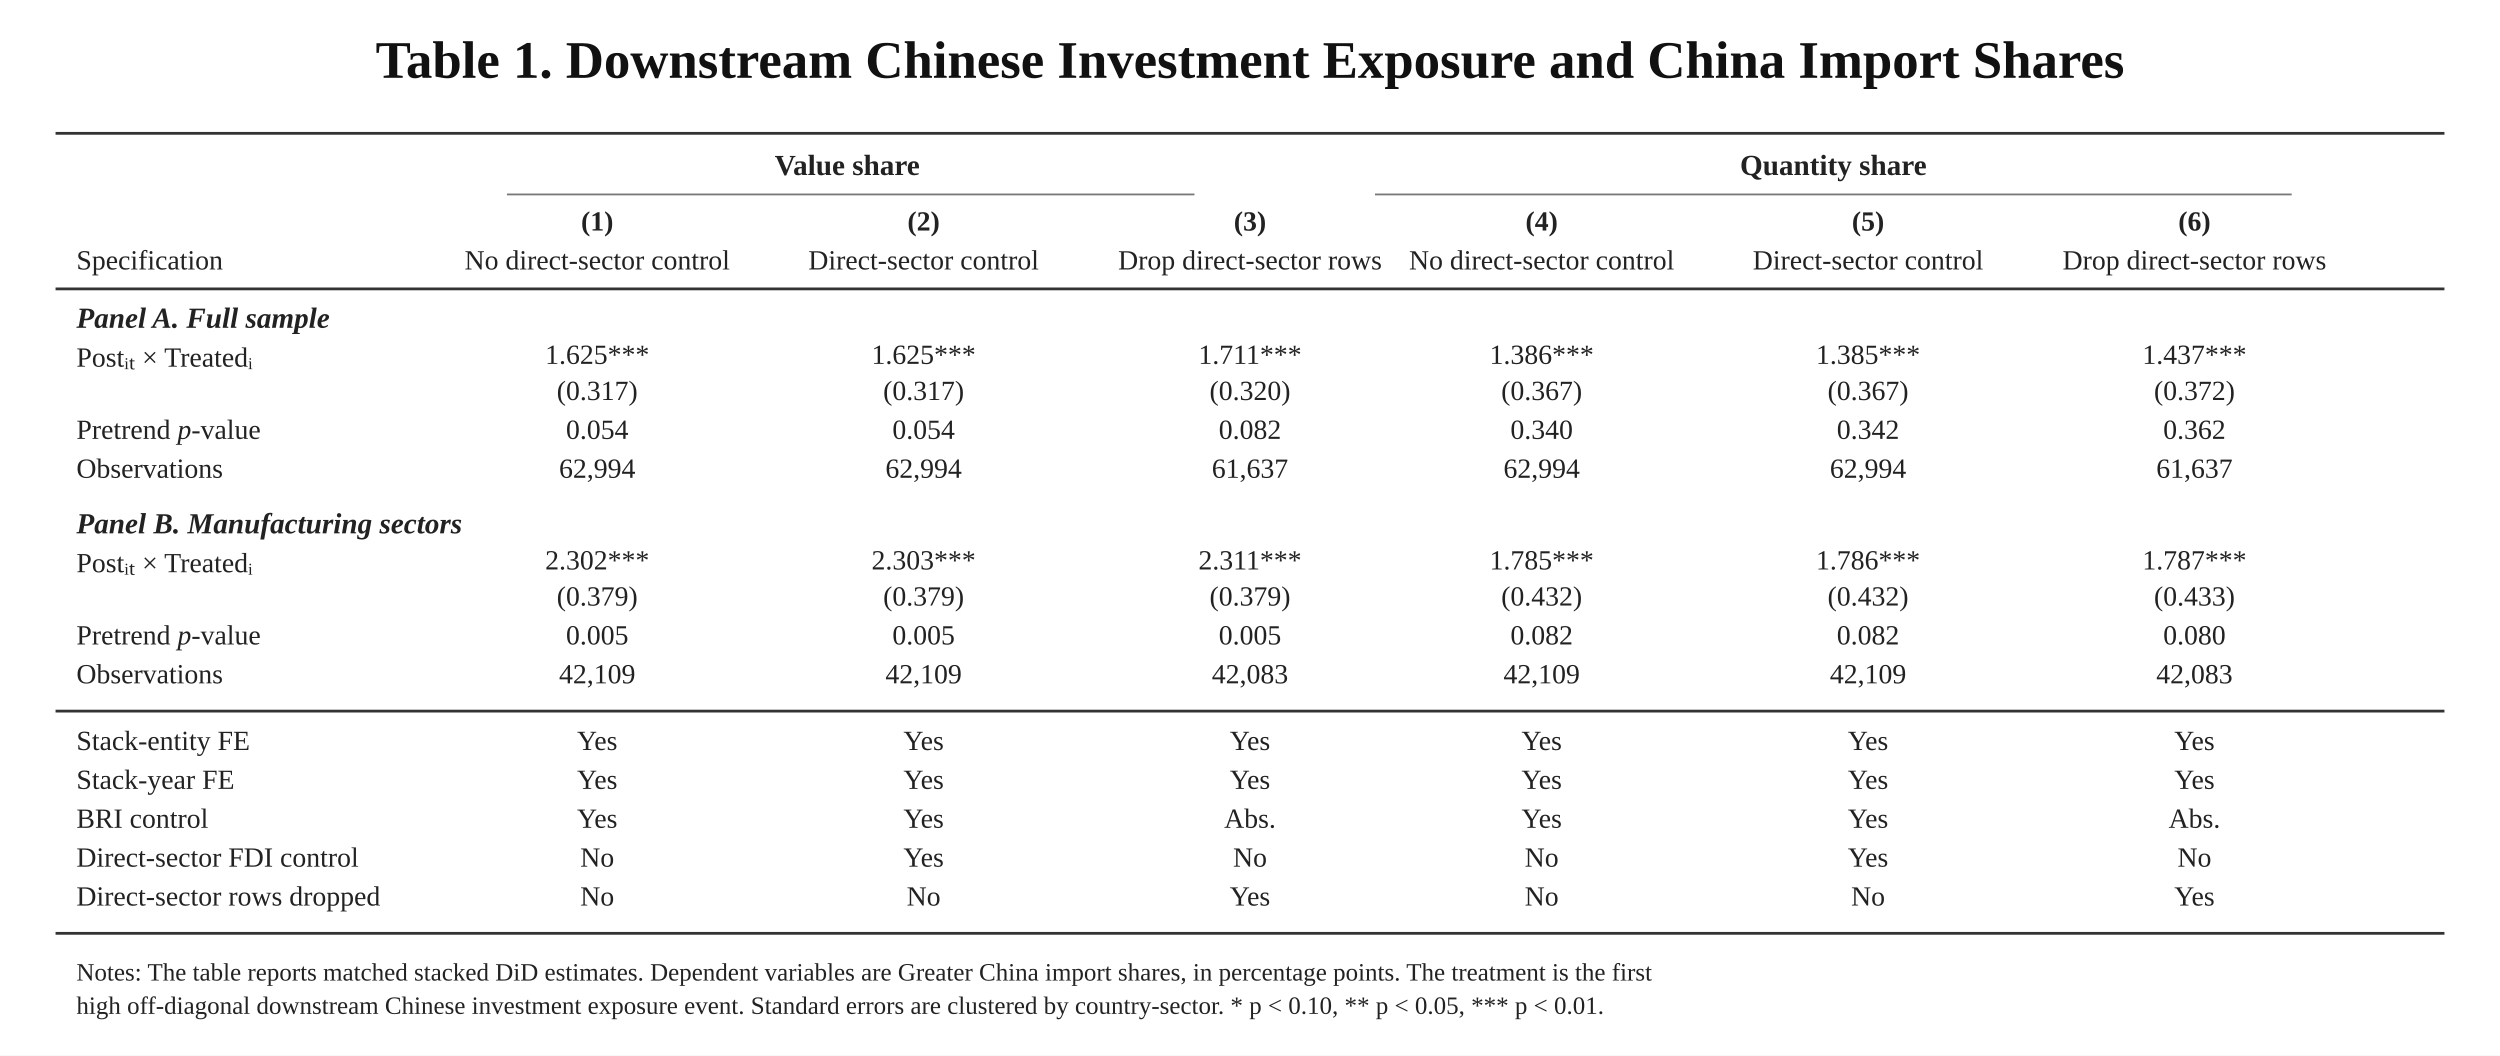
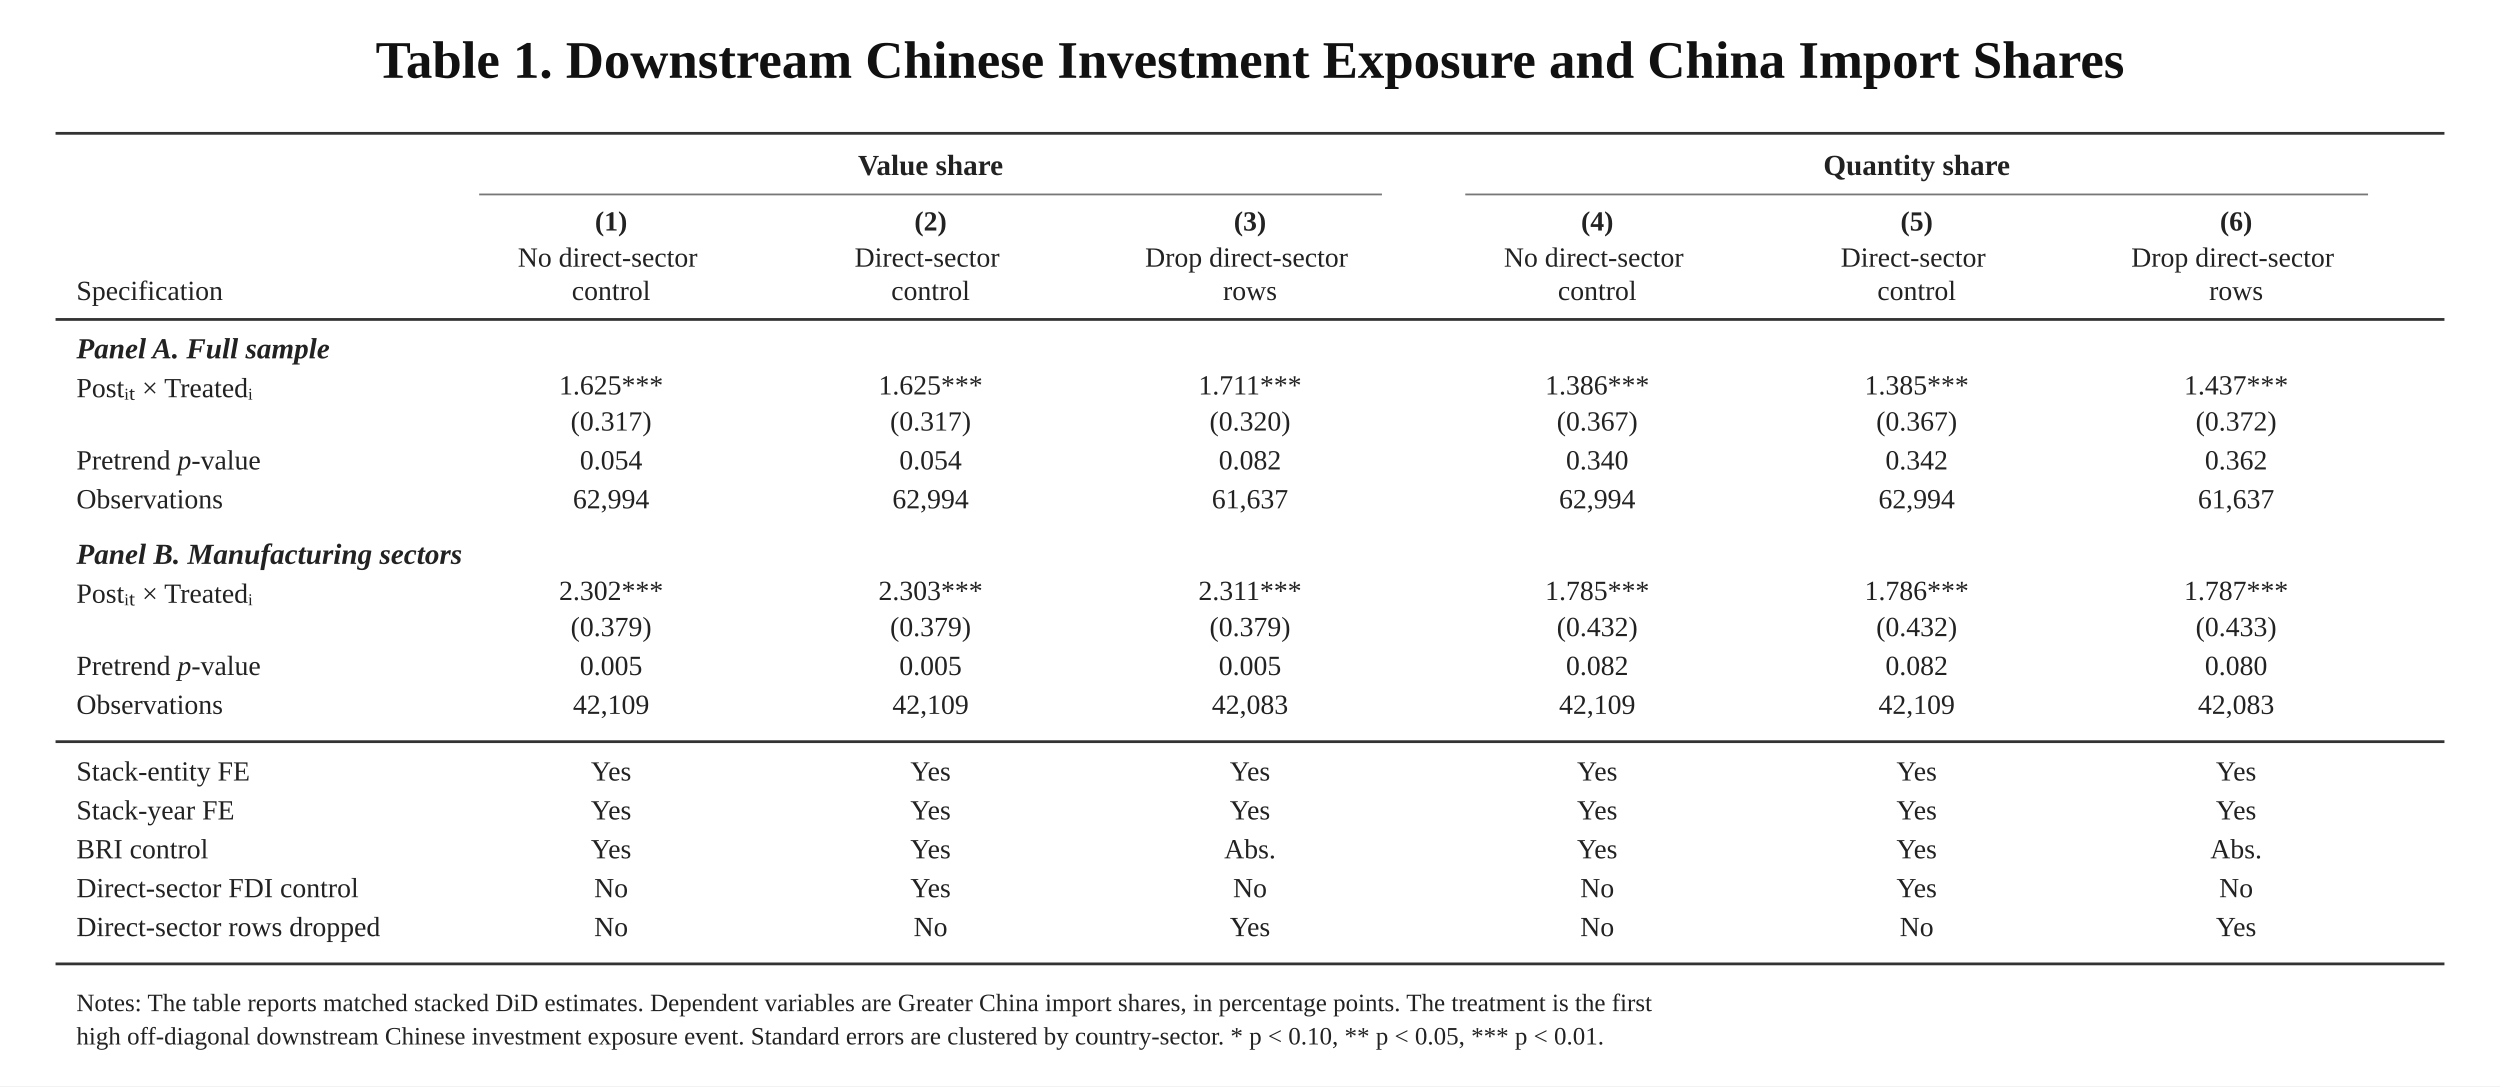
- <svg xmlns="http://www.w3.org/2000/svg" width="1800" height="760" viewBox="0 0 1800 760" role="img" aria-labelledby="title desc">
-   <rect width="1800" height="760" fill="#ffffff" />
+ <svg xmlns="http://www.w3.org/2000/svg" width="1800" height="782" viewBox="0 0 1800 782" role="img" aria-labelledby="title desc">
+   <rect width="1800" height="782" fill="#ffffff" />
  <style>
    .title { font: 700 38px Georgia, "Times New Roman", serif; fill: #111; }
    .head { font: 700 21px Georgia, "Times New Roman", serif; fill: #222; }
    .subhead { font: 600 20px Georgia, "Times New Roman", serif; fill: #222; }
    .panel { font: italic 700 21px Georgia, "Times New Roman", serif; fill: #222; }
    .rowlabel { font: 20px Georgia, "Times New Roman", serif; fill: #222; }
    .cell { font: 20px Georgia, "Times New Roman", serif; fill: #222; text-anchor: middle; }
    .note { font: 18px Georgia, "Times New Roman", serif; fill: #222; }
    .rule { stroke: #333; stroke-width: 2; }
    .thin { stroke: #777; stroke-width: 1.3; }
  </style>
  <text x="900" y="56" class="title" text-anchor="middle">Table 1. Downstream Chinese Investment Exposure and China Import Shares</text>
  <line x1="40" y1="96" x2="1760" y2="96" class="rule" />
-   <text x="610" y="126" class="head" text-anchor="middle">Value share</text>
-   <text x="1320" y="126" class="head" text-anchor="middle">Quantity share</text>
-   <line x1="365" y1="140" x2="860" y2="140" class="thin" />
-   <line x1="990" y1="140" x2="1650" y2="140" class="thin" />
-   <text x="430" y="166" class="subhead" text-anchor="middle">(1)</text>
-   <text x="665" y="166" class="subhead" text-anchor="middle">(2)</text>
+   <text x="670" y="126" class="head" text-anchor="middle">Value share</text>
+   <text x="1380" y="126" class="head" text-anchor="middle">Quantity share</text>
+   <line x1="345" y1="140" x2="995" y2="140" class="thin" />
+   <line x1="1055" y1="140" x2="1705" y2="140" class="thin" />
+   <text x="440" y="166" class="subhead" text-anchor="middle">(1)</text>
+   <text x="670" y="166" class="subhead" text-anchor="middle">(2)</text>
  <text x="900" y="166" class="subhead" text-anchor="middle">(3)</text>
-   <text x="1110" y="166" class="subhead" text-anchor="middle">(4)</text>
-   <text x="1345" y="166" class="subhead" text-anchor="middle">(5)</text>
-   <text x="1580" y="166" class="subhead" text-anchor="middle">(6)</text>
-   <text x="55" y="194" class="rowlabel">Specification</text>
-   <text x="430" y="194" class="rowlabel" text-anchor="middle">No direct-sector control</text>
-   <text x="665" y="194" class="rowlabel" text-anchor="middle">Direct-sector control</text>
-   <text x="900" y="194" class="rowlabel" text-anchor="middle">Drop direct-sector rows</text>
-   <text x="1110" y="194" class="rowlabel" text-anchor="middle">No direct-sector control</text>
-   <text x="1345" y="194" class="rowlabel" text-anchor="middle">Direct-sector control</text>
-   <text x="1580" y="194" class="rowlabel" text-anchor="middle">Drop direct-sector rows</text>
-   <line x1="40" y1="208" x2="1760" y2="208" class="rule" />
-   <text x="55" y="236" class="panel">Panel A. Full sample</text>
-   <text x="55" y="264" class="rowlabel">Postᵢₜ × Treatedᵢ</text>
-   <text x="430" y="262" class="cell">1.625***</text>
-   <text x="665" y="262" class="cell">1.625***</text>
-   <text x="900" y="262" class="cell">1.711***</text>
-   <text x="1110" y="262" class="cell">1.386***</text>
-   <text x="1345" y="262" class="cell">1.385***</text>
-   <text x="1580" y="262" class="cell">1.437***</text>
-   <text x="430" y="288" class="cell">(0.317)</text>
-   <text x="665" y="288" class="cell">(0.317)</text>
-   <text x="900" y="288" class="cell">(0.320)</text>
-   <text x="1110" y="288" class="cell">(0.367)</text>
-   <text x="1345" y="288" class="cell">(0.367)</text>
-   <text x="1580" y="288" class="cell">(0.372)</text>
-   <text x="55" y="316" class="rowlabel">Pretrend <tspan font-style="italic">p</tspan>-value</text>
-   <text x="430" y="316" class="cell">0.054</text>
-   <text x="665" y="316" class="cell">0.054</text>
-   <text x="900" y="316" class="cell">0.082</text>
-   <text x="1110" y="316" class="cell">0.340</text>
-   <text x="1345" y="316" class="cell">0.342</text>
-   <text x="1580" y="316" class="cell">0.362</text>
-   <text x="55" y="344" class="rowlabel">Observations</text>
-   <text x="430" y="344" class="cell">62,994</text>
-   <text x="665" y="344" class="cell">62,994</text>
-   <text x="900" y="344" class="cell">61,637</text>
-   <text x="1110" y="344" class="cell">62,994</text>
-   <text x="1345" y="344" class="cell">62,994</text>
-   <text x="1580" y="344" class="cell">61,637</text>
-   <text x="55" y="384" class="panel">Panel B. Manufacturing sectors</text>
-   <text x="55" y="412" class="rowlabel">Postᵢₜ × Treatedᵢ</text>
-   <text x="430" y="410" class="cell">2.302***</text>
-   <text x="665" y="410" class="cell">2.303***</text>
-   <text x="900" y="410" class="cell">2.311***</text>
-   <text x="1110" y="410" class="cell">1.785***</text>
-   <text x="1345" y="410" class="cell">1.786***</text>
-   <text x="1580" y="410" class="cell">1.787***</text>
-   <text x="430" y="436" class="cell">(0.379)</text>
-   <text x="665" y="436" class="cell">(0.379)</text>
-   <text x="900" y="436" class="cell">(0.379)</text>
-   <text x="1110" y="436" class="cell">(0.432)</text>
-   <text x="1345" y="436" class="cell">(0.432)</text>
-   <text x="1580" y="436" class="cell">(0.433)</text>
-   <text x="55" y="464" class="rowlabel">Pretrend <tspan font-style="italic">p</tspan>-value</text>
-   <text x="430" y="464" class="cell">0.005</text>
-   <text x="665" y="464" class="cell">0.005</text>
-   <text x="900" y="464" class="cell">0.005</text>
-   <text x="1110" y="464" class="cell">0.082</text>
-   <text x="1345" y="464" class="cell">0.082</text>
-   <text x="1580" y="464" class="cell">0.080</text>
-   <text x="55" y="492" class="rowlabel">Observations</text>
-   <text x="430" y="492" class="cell">42,109</text>
-   <text x="665" y="492" class="cell">42,109</text>
-   <text x="900" y="492" class="cell">42,083</text>
-   <text x="1110" y="492" class="cell">42,109</text>
-   <text x="1345" y="492" class="cell">42,109</text>
-   <text x="1580" y="492" class="cell">42,083</text>
-   <line x1="40" y1="512" x2="1760" y2="512" class="rule" />
-   <text x="55" y="540" class="rowlabel">Stack-entity FE</text>
-   <text x="430" y="540" class="cell">Yes</text>
-   <text x="665" y="540" class="cell">Yes</text>
-   <text x="900" y="540" class="cell">Yes</text>
-   <text x="1110" y="540" class="cell">Yes</text>
-   <text x="1345" y="540" class="cell">Yes</text>
-   <text x="1580" y="540" class="cell">Yes</text>
-   <text x="55" y="568" class="rowlabel">Stack-year FE</text>
-   <text x="430" y="568" class="cell">Yes</text>
-   <text x="665" y="568" class="cell">Yes</text>
-   <text x="900" y="568" class="cell">Yes</text>
-   <text x="1110" y="568" class="cell">Yes</text>
-   <text x="1345" y="568" class="cell">Yes</text>
-   <text x="1580" y="568" class="cell">Yes</text>
-   <text x="55" y="596" class="rowlabel">BRI control</text>
-   <text x="430" y="596" class="cell">Yes</text>
-   <text x="665" y="596" class="cell">Yes</text>
-   <text x="900" y="596" class="cell">Abs.</text>
-   <text x="1110" y="596" class="cell">Yes</text>
-   <text x="1345" y="596" class="cell">Yes</text>
-   <text x="1580" y="596" class="cell">Abs.</text>
-   <text x="55" y="624" class="rowlabel">Direct-sector FDI control</text>
-   <text x="430" y="624" class="cell">No</text>
-   <text x="665" y="624" class="cell">Yes</text>
-   <text x="900" y="624" class="cell">No</text>
-   <text x="1110" y="624" class="cell">No</text>
-   <text x="1345" y="624" class="cell">Yes</text>
-   <text x="1580" y="624" class="cell">No</text>
-   <text x="55" y="652" class="rowlabel">Direct-sector rows dropped</text>
-   <text x="430" y="652" class="cell">No</text>
-   <text x="665" y="652" class="cell">No</text>
-   <text x="900" y="652" class="cell">Yes</text>
-   <text x="1110" y="652" class="cell">No</text>
-   <text x="1345" y="652" class="cell">No</text>
-   <text x="1580" y="652" class="cell">Yes</text>
-   <line x1="40" y1="672" x2="1760" y2="672" class="rule" />
-   <text x="55" y="706" class="note">Notes: The table reports matched stacked DiD estimates. Dependent variables are Greater China import shares, in percentage points. The treatment is the first</text>
-   <text x="55" y="730" class="note">high off-diagonal downstream Chinese investment exposure event. Standard errors are clustered by country-sector. * p &lt; 0.10, ** p &lt; 0.05, *** p &lt; 0.01.</text>
+   <text x="1150" y="166" class="subhead" text-anchor="middle">(4)</text>
+   <text x="1380" y="166" class="subhead" text-anchor="middle">(5)</text>
+   <text x="1610" y="166" class="subhead" text-anchor="middle">(6)</text>
+   <text x="55" y="216" class="rowlabel">Specification</text>
+   <text x="440" y="192" class="rowlabel" text-anchor="middle">
+     <tspan x="440">No direct-sector</tspan>
+     <tspan x="440" dy="24">control</tspan>
+   </text>
+   <text x="670" y="192" class="rowlabel" text-anchor="middle">
+     <tspan x="670">Direct-sector</tspan>
+     <tspan x="670" dy="24">control</tspan>
+   </text>
+   <text x="900" y="192" class="rowlabel" text-anchor="middle">
+     <tspan x="900">Drop direct-sector</tspan>
+     <tspan x="900" dy="24">rows</tspan>
+   </text>
+   <text x="1150" y="192" class="rowlabel" text-anchor="middle">
+     <tspan x="1150">No direct-sector</tspan>
+     <tspan x="1150" dy="24">control</tspan>
+   </text>
+   <text x="1380" y="192" class="rowlabel" text-anchor="middle">
+     <tspan x="1380">Direct-sector</tspan>
+     <tspan x="1380" dy="24">control</tspan>
+   </text>
+   <text x="1610" y="192" class="rowlabel" text-anchor="middle">
+     <tspan x="1610">Drop direct-sector</tspan>
+     <tspan x="1610" dy="24">rows</tspan>
+   </text>
+   <line x1="40" y1="230" x2="1760" y2="230" class="rule" />
+   <text x="55" y="258" class="panel">Panel A. Full sample</text>
+   <text x="55" y="286" class="rowlabel">Postᵢₜ × Treatedᵢ</text>
+   <text x="440" y="284" class="cell">1.625***</text>
+   <text x="670" y="284" class="cell">1.625***</text>
+   <text x="900" y="284" class="cell">1.711***</text>
+   <text x="1150" y="284" class="cell">1.386***</text>
+   <text x="1380" y="284" class="cell">1.385***</text>
+   <text x="1610" y="284" class="cell">1.437***</text>
+   <text x="440" y="310" class="cell">(0.317)</text>
+   <text x="670" y="310" class="cell">(0.317)</text>
+   <text x="900" y="310" class="cell">(0.320)</text>
+   <text x="1150" y="310" class="cell">(0.367)</text>
+   <text x="1380" y="310" class="cell">(0.367)</text>
+   <text x="1610" y="310" class="cell">(0.372)</text>
+   <text x="55" y="338" class="rowlabel">Pretrend <tspan font-style="italic">p</tspan>-value</text>
+   <text x="440" y="338" class="cell">0.054</text>
+   <text x="670" y="338" class="cell">0.054</text>
+   <text x="900" y="338" class="cell">0.082</text>
+   <text x="1150" y="338" class="cell">0.340</text>
+   <text x="1380" y="338" class="cell">0.342</text>
+   <text x="1610" y="338" class="cell">0.362</text>
+   <text x="55" y="366" class="rowlabel">Observations</text>
+   <text x="440" y="366" class="cell">62,994</text>
+   <text x="670" y="366" class="cell">62,994</text>
+   <text x="900" y="366" class="cell">61,637</text>
+   <text x="1150" y="366" class="cell">62,994</text>
+   <text x="1380" y="366" class="cell">62,994</text>
+   <text x="1610" y="366" class="cell">61,637</text>
+   <text x="55" y="406" class="panel">Panel B. Manufacturing sectors</text>
+   <text x="55" y="434" class="rowlabel">Postᵢₜ × Treatedᵢ</text>
+   <text x="440" y="432" class="cell">2.302***</text>
+   <text x="670" y="432" class="cell">2.303***</text>
+   <text x="900" y="432" class="cell">2.311***</text>
+   <text x="1150" y="432" class="cell">1.785***</text>
+   <text x="1380" y="432" class="cell">1.786***</text>
+   <text x="1610" y="432" class="cell">1.787***</text>
+   <text x="440" y="458" class="cell">(0.379)</text>
+   <text x="670" y="458" class="cell">(0.379)</text>
+   <text x="900" y="458" class="cell">(0.379)</text>
+   <text x="1150" y="458" class="cell">(0.432)</text>
+   <text x="1380" y="458" class="cell">(0.432)</text>
+   <text x="1610" y="458" class="cell">(0.433)</text>
+   <text x="55" y="486" class="rowlabel">Pretrend <tspan font-style="italic">p</tspan>-value</text>
+   <text x="440" y="486" class="cell">0.005</text>
+   <text x="670" y="486" class="cell">0.005</text>
+   <text x="900" y="486" class="cell">0.005</text>
+   <text x="1150" y="486" class="cell">0.082</text>
+   <text x="1380" y="486" class="cell">0.082</text>
+   <text x="1610" y="486" class="cell">0.080</text>
+   <text x="55" y="514" class="rowlabel">Observations</text>
+   <text x="440" y="514" class="cell">42,109</text>
+   <text x="670" y="514" class="cell">42,109</text>
+   <text x="900" y="514" class="cell">42,083</text>
+   <text x="1150" y="514" class="cell">42,109</text>
+   <text x="1380" y="514" class="cell">42,109</text>
+   <text x="1610" y="514" class="cell">42,083</text>
+   <line x1="40" y1="534" x2="1760" y2="534" class="rule" />
+   <text x="55" y="562" class="rowlabel">Stack-entity FE</text>
+   <text x="440" y="562" class="cell">Yes</text>
+   <text x="670" y="562" class="cell">Yes</text>
+   <text x="900" y="562" class="cell">Yes</text>
+   <text x="1150" y="562" class="cell">Yes</text>
+   <text x="1380" y="562" class="cell">Yes</text>
+   <text x="1610" y="562" class="cell">Yes</text>
+   <text x="55" y="590" class="rowlabel">Stack-year FE</text>
+   <text x="440" y="590" class="cell">Yes</text>
+   <text x="670" y="590" class="cell">Yes</text>
+   <text x="900" y="590" class="cell">Yes</text>
+   <text x="1150" y="590" class="cell">Yes</text>
+   <text x="1380" y="590" class="cell">Yes</text>
+   <text x="1610" y="590" class="cell">Yes</text>
+   <text x="55" y="618" class="rowlabel">BRI control</text>
+   <text x="440" y="618" class="cell">Yes</text>
+   <text x="670" y="618" class="cell">Yes</text>
+   <text x="900" y="618" class="cell">Abs.</text>
+   <text x="1150" y="618" class="cell">Yes</text>
+   <text x="1380" y="618" class="cell">Yes</text>
+   <text x="1610" y="618" class="cell">Abs.</text>
+   <text x="55" y="646" class="rowlabel">Direct-sector FDI control</text>
+   <text x="440" y="646" class="cell">No</text>
+   <text x="670" y="646" class="cell">Yes</text>
+   <text x="900" y="646" class="cell">No</text>
+   <text x="1150" y="646" class="cell">No</text>
+   <text x="1380" y="646" class="cell">Yes</text>
+   <text x="1610" y="646" class="cell">No</text>
+   <text x="55" y="674" class="rowlabel">Direct-sector rows dropped</text>
+   <text x="440" y="674" class="cell">No</text>
+   <text x="670" y="674" class="cell">No</text>
+   <text x="900" y="674" class="cell">Yes</text>
+   <text x="1150" y="674" class="cell">No</text>
+   <text x="1380" y="674" class="cell">No</text>
+   <text x="1610" y="674" class="cell">Yes</text>
+   <line x1="40" y1="694" x2="1760" y2="694" class="rule" />
+   <text x="55" y="728" class="note">Notes: The table reports matched stacked DiD estimates. Dependent variables are Greater China import shares, in percentage points. The treatment is the first</text>
+   <text x="55" y="752" class="note">high off-diagonal downstream Chinese investment exposure event. Standard errors are clustered by country-sector. * p &lt; 0.10, ** p &lt; 0.05, *** p &lt; 0.01.</text>
</svg>
